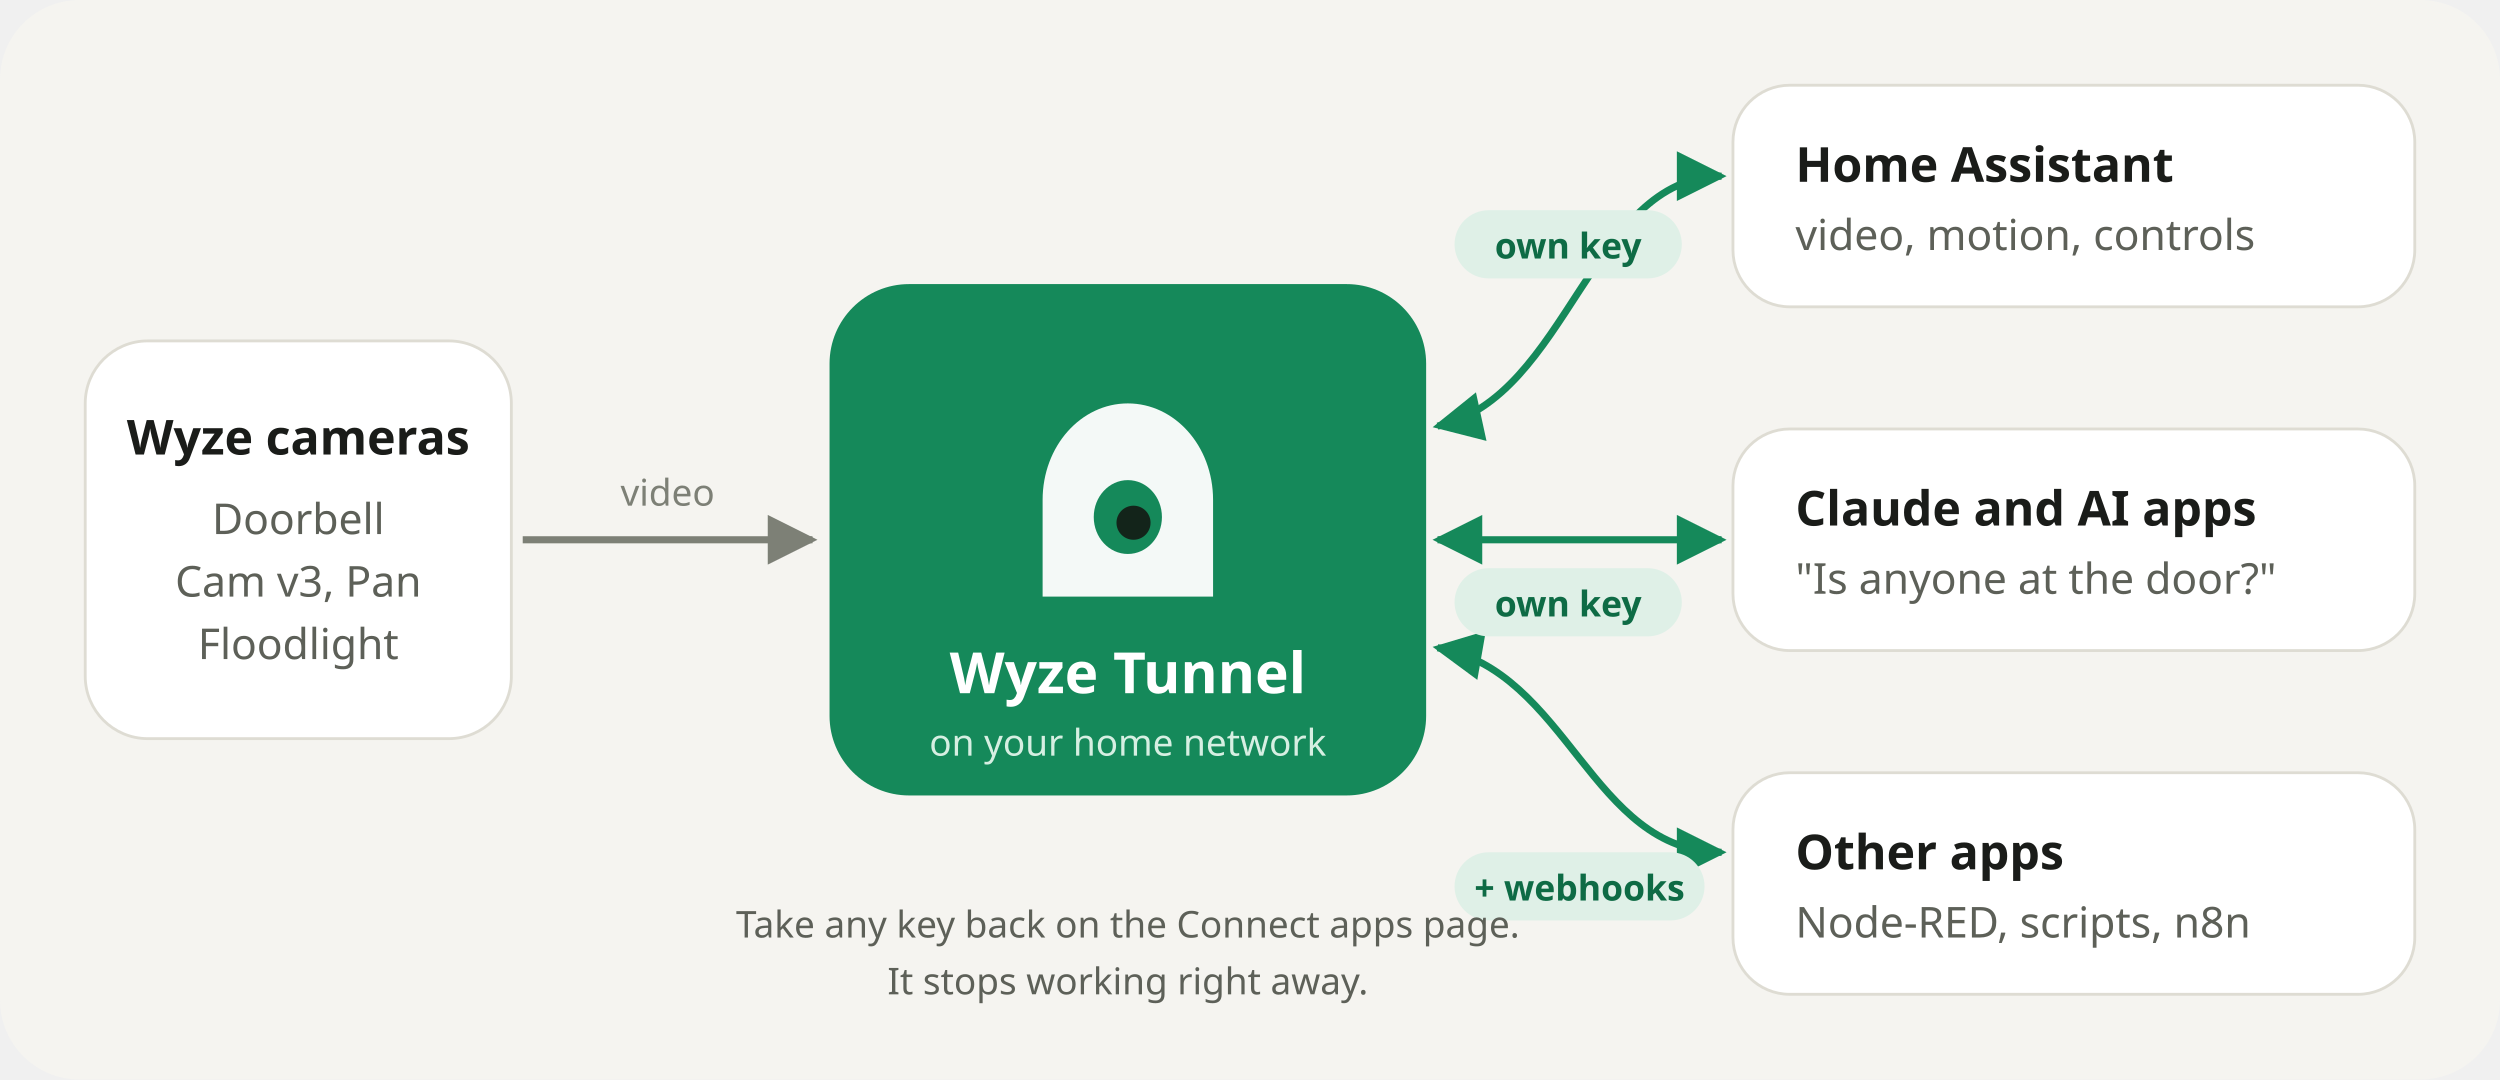
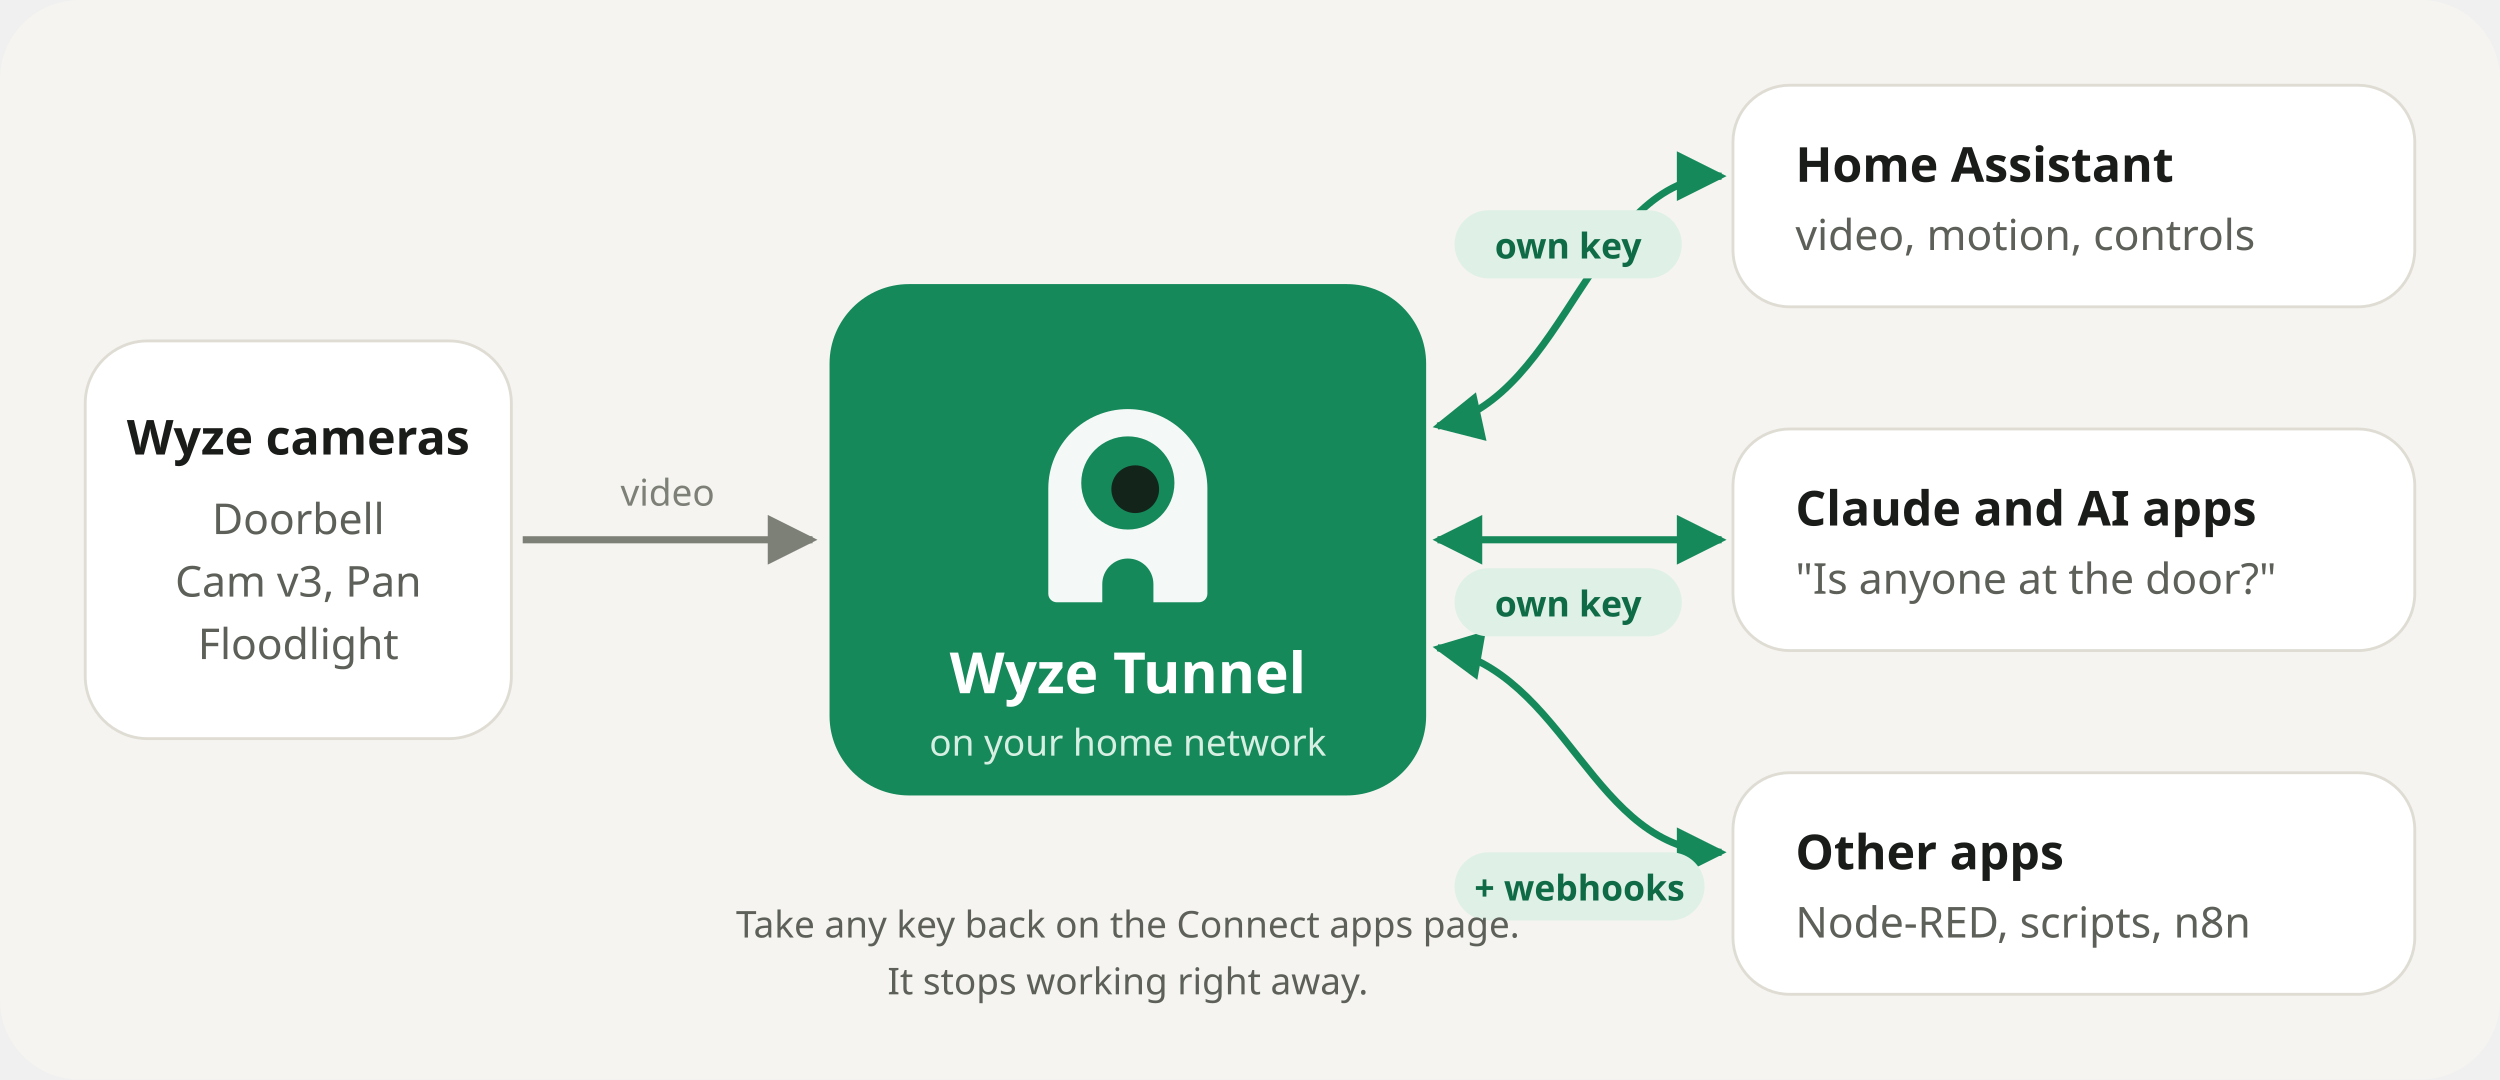
<svg xmlns="http://www.w3.org/2000/svg" viewBox="0 0 880 380" font-family="Nunito, ui-rounded, system-ui, sans-serif" role="img" aria-labelledby="t d">
  <defs>
    <marker id="a" viewBox="0 0 10 10" refX="9" refY="5" markerWidth="7" markerHeight="7" orient="auto-start-reverse">
      <path d="M0 0L10 5L0 10z" fill="#15895a" />
    </marker>
    <marker id="b" viewBox="0 0 10 10" refX="9" refY="5" markerWidth="7" markerHeight="7" orient="auto-start-reverse">
      <path d="M0 0L10 5L0 10z" fill="#7d8076" />
    </marker>
  </defs>
  <rect width="880" height="380" rx="28" fill="#f5f4f0" />
  <g font-size="15" fill="#1a1c19">
    <rect x="30" y="120" width="150" height="140" rx="22" fill="#fff" stroke="#dedcd3" />
    <text x="105" y="160" text-anchor="middle" font-weight="800" font-size="17">Wyze cameras</text>
    <text x="105" y="188" text-anchor="middle" fill="#5d6058">Doorbell</text>
    <text x="105" y="210" text-anchor="middle" fill="#5d6058">Cam v3, Pan</text>
    <text x="105" y="232" text-anchor="middle" fill="#5d6058">Floodlight</text>
  </g>
  <path d="M184 190H286" stroke="#7d8076" stroke-width="2.5" marker-end="url(#b)" />
  <text x="235" y="178" text-anchor="middle" font-size="13" fill="#7d8076">video</text>
  <rect x="292" y="100" width="210" height="180" rx="28" fill="#15895a" />
-   <path d="M367 210V176c0-19 13.5-34 30-34s30 15 30 34v34z" fill="#fff" opacity=".95" />
-   <ellipse cx="397" cy="182" rx="12" ry="13" fill="#15895a" />
-   <circle cx="399" cy="184" r="6" fill="#13241a" />
+   <g transform="translate(353 130) scale(2)">
+     <path fill-rule="evenodd" d="M8 39.5V21a14 14 0 0 1 28 0v18.5a1.5 1.5 0 0 1-1.5 1.5h-25A1.5 1.5 0 0 1 8 39.5zM17.5 41v-3.2a4.5 4.5 0 0 1 9 0V41z" fill="#fff" opacity=".95" />
+     <circle cx="22" cy="20" r="8.2" fill="#15895a" />
+     <circle cx="23.3" cy="21.1" r="4.2" fill="#13241a" />
+   </g>
  <text x="397" y="244" text-anchor="middle" font-weight="800" font-size="20" fill="#fff">Wyze Tunnel</text>
  <text x="397" y="266" text-anchor="middle" font-size="13" fill="#d6efe2">on your home network</text>
  <g font-size="15" fill="#1a1c19">
    <rect x="610" y="30" width="240" height="78" rx="20" fill="#fff" stroke="#dedcd3" />
    <text x="632" y="64" font-weight="800" font-size="17">Home Assistant</text>
    <text x="632" y="88" fill="#5d6058">video, motion, controls</text>
    <rect x="610" y="151" width="240" height="78" rx="20" fill="#fff" stroke="#dedcd3" />
    <text x="632" y="185" font-weight="800" font-size="17">Claude and AI apps</text>
    <text x="632" y="209" fill="#5d6058">"Is anyone at the door?"</text>
    <rect x="610" y="272" width="240" height="78" rx="20" fill="#fff" stroke="#dedcd3" />
    <text x="632" y="306" font-weight="800" font-size="17">Other apps</text>
    <text x="632" y="330" fill="#5d6058">Node-RED, scripts, n8n</text>
  </g>
  <g stroke="#15895a" stroke-width="2.5" fill="none">
    <path d="M606 62C560 62 552 140 506 150" marker-start="url(#a)" marker-end="url(#a)" />
    <path d="M606 190H506" marker-start="url(#a)" marker-end="url(#a)" />
    <path d="M606 300C560 300 552 236 506 228" marker-start="url(#a)" marker-end="url(#a)" />
  </g>
  <g font-size="12.5" fill="#0e6b45" font-weight="700">
    <rect x="512" y="74" width="80" height="24" rx="12" fill="#dff0e7" />
    <text x="552" y="91" text-anchor="middle">own key</text>
    <rect x="512" y="200" width="80" height="24" rx="12" fill="#dff0e7" />
    <text x="552" y="217" text-anchor="middle">own key</text>
    <rect x="512" y="300" width="88" height="24" rx="12" fill="#dff0e7" />
    <text x="556" y="317" text-anchor="middle">+ webhooks</text>
  </g>
  <text x="397" y="330" text-anchor="middle" font-size="13" fill="#5d6058">Take any key back on the Connect apps page.</text>
  <text x="397" y="350" text-anchor="middle" font-size="13" fill="#5d6058">It stops working right away.</text>
</svg>
